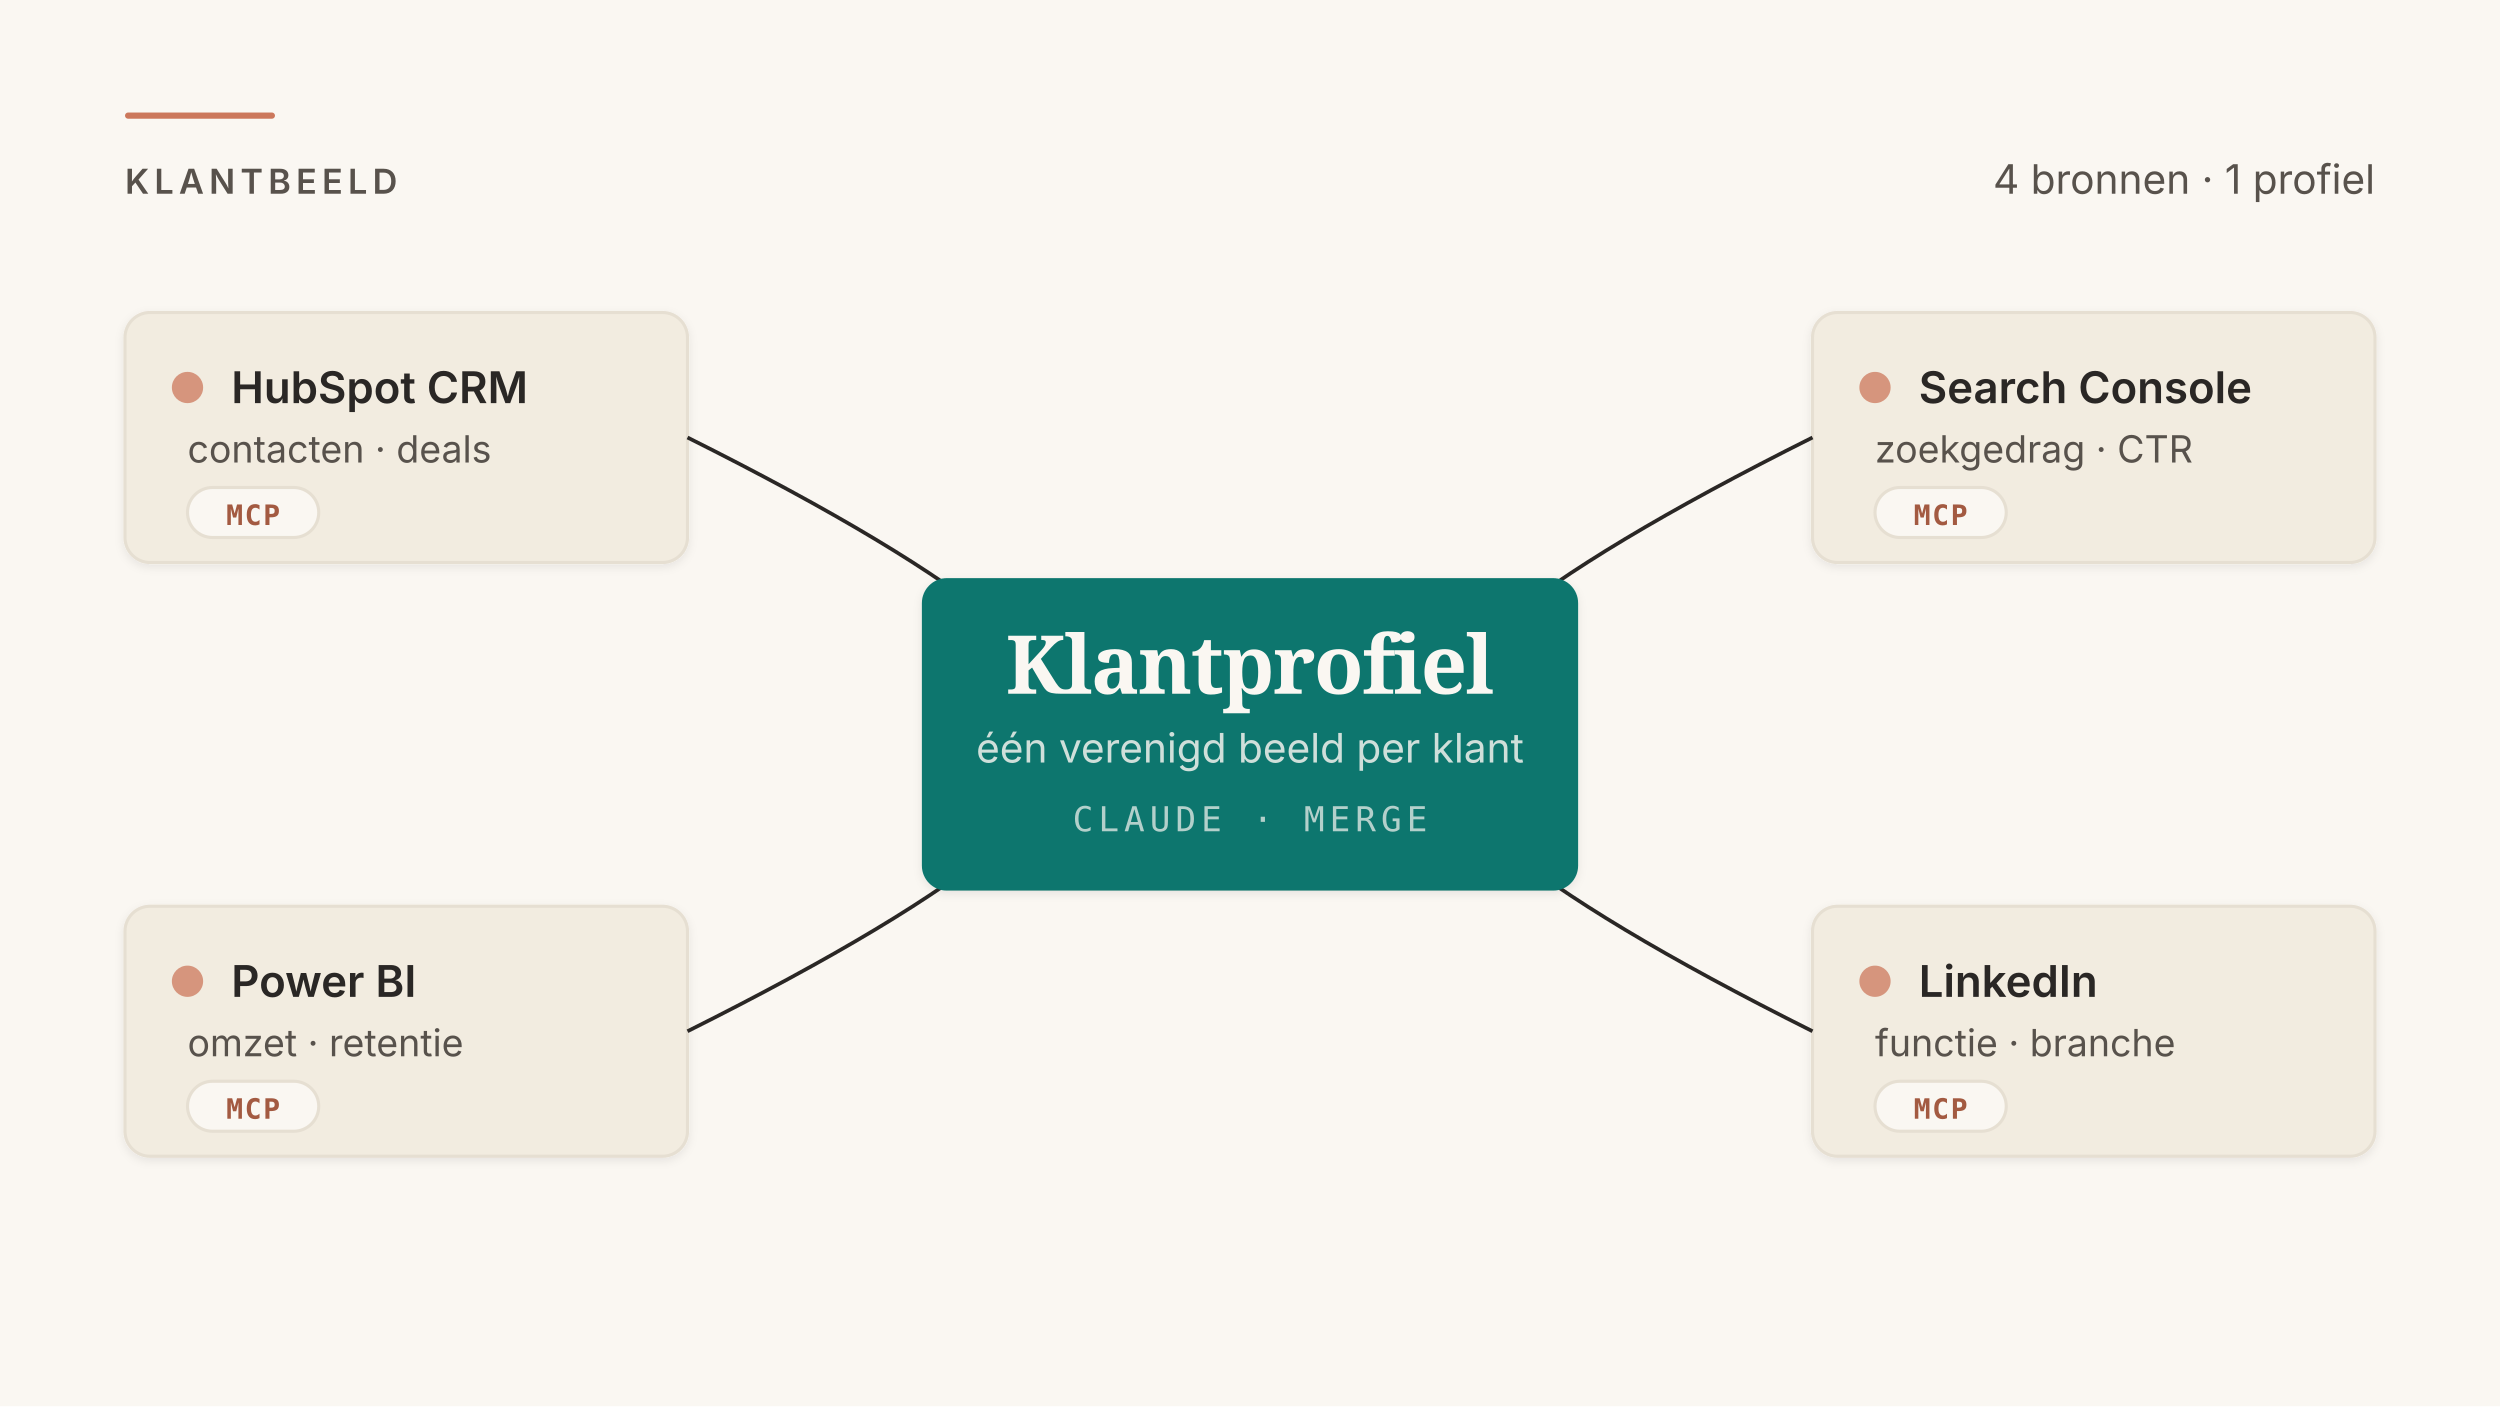
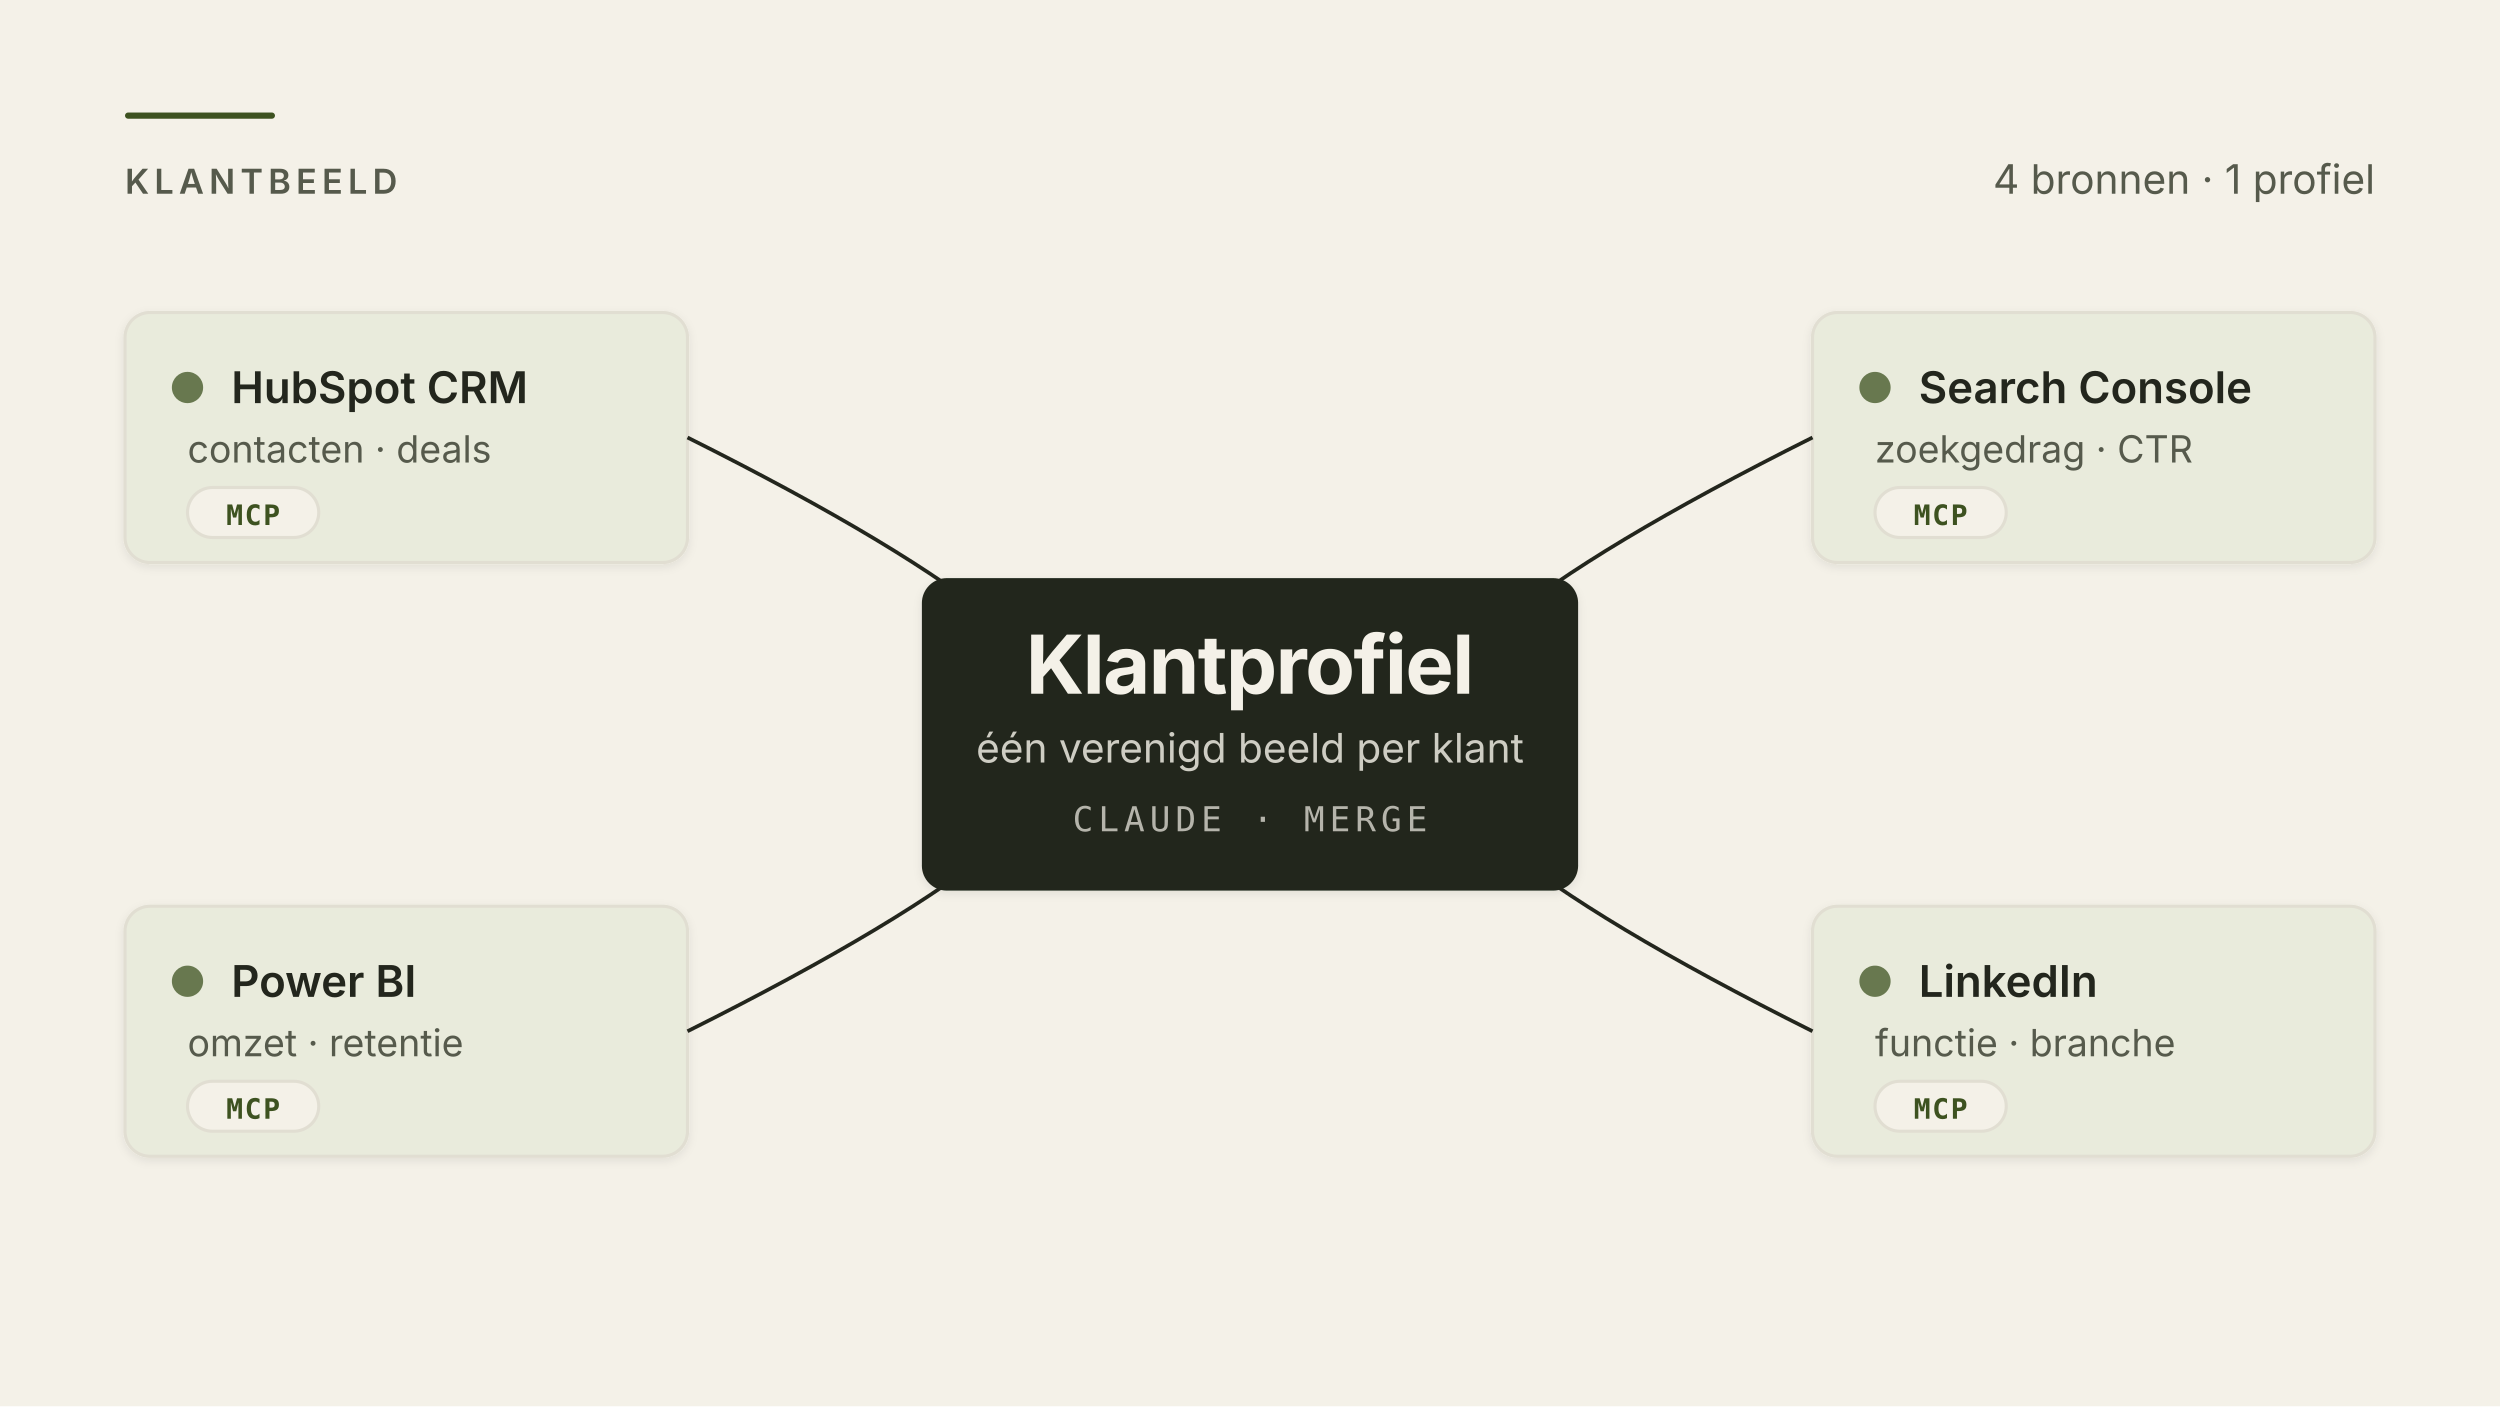
- <svg xmlns="http://www.w3.org/2000/svg" viewBox="0 0 800 450" role="img" aria-label="4 sources to 1 profile" font-family="Inter, system-ui, sans-serif" fill="#2A2725">
+ <svg xmlns="http://www.w3.org/2000/svg" viewBox="0 0 800 450" role="img" aria-label="4 sources to 1 profile" font-family="Inter, system-ui, sans-serif" fill="#23261D">
  <defs>
    <marker id="ah5" viewBox="0 0 10 10" refX="9" refY="5" markerWidth="6" markerHeight="6" orient="auto">
-       <path d="M0,0 L10,5 L0,10 Z" fill="#2A2725" />
+       <path d="M0,0 L10,5 L0,10 Z" fill="#23261D" />
    </marker>
    <filter id="cs5" x="-5%" y="-20%" width="110%" height="140%">
-       <feDropShadow dx="0" dy="1" stdDeviation="1.5" flood-color="#2A2725" flood-opacity=".08" />
+       <feDropShadow dx="0" dy="1" stdDeviation="1.5" flood-color="#23261D" flood-opacity=".08" />
    </filter>
  </defs>
-   <rect width="800" height="450" fill="#FAF7F2" />
-   <rect x="40" y="36" width="48" height="2" rx="1" fill="#CC785C" />
-   <text x="40" y="62" fill="#58524C" font-size="11" font-weight="600" letter-spacing="1.65">KLANTBEELD</text>
-   <text x="760" y="62" text-anchor="end" fill="#58524C" font-size="13">4 bronnen · 1 profiel</text>
-   <rect x="40" y="100" width="180" height="80" rx="8" fill="#F2ECE0" stroke="#E6DFD2" stroke-width="1" filter="url(#cs5)" />
-   <circle cx="60" cy="124" r="5" fill="#CC785C" opacity=".75" />
-   <text x="74" y="129" font-size="14" font-weight="600" fill="#2A2725">HubSpot CRM</text>
-   <text x="60" y="148" font-size="12" fill="#58524C">contacten · deals</text>
-   <rect x="60" y="156" width="42" height="16" rx="8" fill="#FAF7F2" stroke="#E6DFD2" />
-   <text x="81" y="168" text-anchor="middle" font-family="ui-monospace, SFMono-Regular, Menlo, Consolas, monospace" font-size="9" font-weight="600" letter-spacing=".5" fill="#A35A41">MCP</text>
-   <rect x="580" y="100" width="180" height="80" rx="8" fill="#F2ECE0" stroke="#E6DFD2" stroke-width="1" filter="url(#cs5)" />
-   <circle cx="600" cy="124" r="5" fill="#CC785C" opacity=".75" />
-   <text x="614" y="129" font-size="14" font-weight="600" fill="#2A2725">Search Console</text>
-   <text x="600" y="148" font-size="12" fill="#58524C">zoekgedrag · CTR</text>
-   <rect x="600" y="156" width="42" height="16" rx="8" fill="#FAF7F2" stroke="#E6DFD2" />
-   <text x="621" y="168" text-anchor="middle" font-family="ui-monospace, SFMono-Regular, Menlo, Consolas, monospace" font-size="9" font-weight="600" letter-spacing=".5" fill="#A35A41">MCP</text>
-   <rect x="40" y="290" width="180" height="80" rx="8" fill="#F2ECE0" stroke="#E6DFD2" stroke-width="1" filter="url(#cs5)" />
-   <circle cx="60" cy="314" r="5" fill="#CC785C" opacity=".75" />
-   <text x="74" y="319" font-size="14" font-weight="600" fill="#2A2725">Power BI</text>
-   <text x="60" y="338" font-size="12" fill="#58524C">omzet · retentie</text>
-   <rect x="60" y="346" width="42" height="16" rx="8" fill="#FAF7F2" stroke="#E6DFD2" />
-   <text x="81" y="358" text-anchor="middle" font-family="ui-monospace, SFMono-Regular, Menlo, Consolas, monospace" font-size="9" font-weight="600" letter-spacing=".5" fill="#A35A41">MCP</text>
-   <rect x="580" y="290" width="180" height="80" rx="8" fill="#F2ECE0" stroke="#E6DFD2" stroke-width="1" filter="url(#cs5)" />
-   <circle cx="600" cy="314" r="5" fill="#CC785C" opacity=".75" />
-   <text x="614" y="319" font-size="14" font-weight="600" fill="#2A2725">LinkedIn</text>
-   <text x="600" y="338" font-size="12" fill="#58524C">functie · branche</text>
-   <rect x="600" y="346" width="42" height="16" rx="8" fill="#FAF7F2" stroke="#E6DFD2" />
-   <text x="621" y="358" text-anchor="middle" font-family="ui-monospace, SFMono-Regular, Menlo, Consolas, monospace" font-size="9" font-weight="600" letter-spacing=".5" fill="#A35A41">MCP</text>
-   <path d="M 220 140 Q 290 175 320 200" fill="none" stroke="#2A2725" stroke-width="1.2" marker-end="url(#ah5)" />
-   <path d="M 580 140 Q 510 175 480 200" fill="none" stroke="#2A2725" stroke-width="1.2" marker-end="url(#ah5)" />
-   <path d="M 220 330 Q 290 295 320 270" fill="none" stroke="#2A2725" stroke-width="1.2" marker-end="url(#ah5)" />
-   <path d="M 580 330 Q 510 295 480 270" fill="none" stroke="#2A2725" stroke-width="1.2" marker-end="url(#ah5)" />
-   <rect x="295" y="185" width="210" height="100" rx="8" fill="#0f766e" filter="url(#cs5)" />
-   <text x="400" y="222" text-anchor="middle" font-family="&quot;Source Serif 4&quot;, ui-serif, Georgia, serif" font-weight="700" font-size="26" letter-spacing="-.5" fill="#FAF7F2">Klantprofiel</text>
-   <text x="400" y="244" text-anchor="middle" font-size="13" fill="#FAF7F2" opacity=".82">één verenigd beeld per klant</text>
-   <text x="400" y="266" text-anchor="middle" font-family="ui-monospace, SFMono-Regular, Menlo, Consolas, monospace" font-size="11" letter-spacing="1.6" fill="#FAF7F2" opacity=".7">CLAUDE · MERGE</text>
+   <rect width="800" height="450" fill="#F4F1E8" />
+   <rect x="40" y="36" width="48" height="2" rx="1" fill="#3D5220" />
+   <text x="40" y="62" fill="#565A4C" font-size="11" font-weight="600" letter-spacing="1.65">KLANTBEELD</text>
+   <text x="760" y="62" text-anchor="end" fill="#565A4C" font-size="13">4 bronnen · 1 profiel</text>
+   <rect x="40" y="100" width="180" height="80" rx="8" fill="#E9EBDC" stroke="#E1DED2" stroke-width="1" filter="url(#cs5)" />
+   <circle cx="60" cy="124" r="5" fill="#3D5220" opacity=".75" />
+   <text x="74" y="129" font-size="14" font-weight="600" fill="#23261D">HubSpot CRM</text>
+   <text x="60" y="148" font-size="12" fill="#565A4C">contacten · deals</text>
+   <rect x="60" y="156" width="42" height="16" rx="8" fill="#F4F1E8" stroke="#E1DED2" />
+   <text x="81" y="168" text-anchor="middle" font-family="ui-monospace, SFMono-Regular, Menlo, Consolas, monospace" font-size="9" font-weight="600" letter-spacing=".5" fill="#3D5220">MCP</text>
+   <rect x="580" y="100" width="180" height="80" rx="8" fill="#E9EBDC" stroke="#E1DED2" stroke-width="1" filter="url(#cs5)" />
+   <circle cx="600" cy="124" r="5" fill="#3D5220" opacity=".75" />
+   <text x="614" y="129" font-size="14" font-weight="600" fill="#23261D">Search Console</text>
+   <text x="600" y="148" font-size="12" fill="#565A4C">zoekgedrag · CTR</text>
+   <rect x="600" y="156" width="42" height="16" rx="8" fill="#F4F1E8" stroke="#E1DED2" />
+   <text x="621" y="168" text-anchor="middle" font-family="ui-monospace, SFMono-Regular, Menlo, Consolas, monospace" font-size="9" font-weight="600" letter-spacing=".5" fill="#3D5220">MCP</text>
+   <rect x="40" y="290" width="180" height="80" rx="8" fill="#E9EBDC" stroke="#E1DED2" stroke-width="1" filter="url(#cs5)" />
+   <circle cx="60" cy="314" r="5" fill="#3D5220" opacity=".75" />
+   <text x="74" y="319" font-size="14" font-weight="600" fill="#23261D">Power BI</text>
+   <text x="60" y="338" font-size="12" fill="#565A4C">omzet · retentie</text>
+   <rect x="60" y="346" width="42" height="16" rx="8" fill="#F4F1E8" stroke="#E1DED2" />
+   <text x="81" y="358" text-anchor="middle" font-family="ui-monospace, SFMono-Regular, Menlo, Consolas, monospace" font-size="9" font-weight="600" letter-spacing=".5" fill="#3D5220">MCP</text>
+   <rect x="580" y="290" width="180" height="80" rx="8" fill="#E9EBDC" stroke="#E1DED2" stroke-width="1" filter="url(#cs5)" />
+   <circle cx="600" cy="314" r="5" fill="#3D5220" opacity=".75" />
+   <text x="614" y="319" font-size="14" font-weight="600" fill="#23261D">LinkedIn</text>
+   <text x="600" y="338" font-size="12" fill="#565A4C">functie · branche</text>
+   <rect x="600" y="346" width="42" height="16" rx="8" fill="#F4F1E8" stroke="#E1DED2" />
+   <text x="621" y="358" text-anchor="middle" font-family="ui-monospace, SFMono-Regular, Menlo, Consolas, monospace" font-size="9" font-weight="600" letter-spacing=".5" fill="#3D5220">MCP</text>
+   <path d="M 220 140 Q 290 175 320 200" fill="none" stroke="#23261D" stroke-width="1.2" marker-end="url(#ah5)" />
+   <path d="M 580 140 Q 510 175 480 200" fill="none" stroke="#23261D" stroke-width="1.2" marker-end="url(#ah5)" />
+   <path d="M 220 330 Q 290 295 320 270" fill="none" stroke="#23261D" stroke-width="1.2" marker-end="url(#ah5)" />
+   <path d="M 580 330 Q 510 295 480 270" fill="none" stroke="#23261D" stroke-width="1.2" marker-end="url(#ah5)" />
+   <rect x="295" y="185" width="210" height="100" rx="8" fill="#23261D" filter="url(#cs5)" />
+   <text x="400" y="222" text-anchor="middle" font-family="&quot;Instrument Sans Variable&quot;, Inter, system-ui, sans-serif" font-weight="700" font-size="26" letter-spacing="-.5" fill="#F4F1E8">Klantprofiel</text>
+   <text x="400" y="244" text-anchor="middle" font-size="13" fill="#F4F1E8" opacity=".82">één verenigd beeld per klant</text>
+   <text x="400" y="266" text-anchor="middle" font-family="ui-monospace, SFMono-Regular, Menlo, Consolas, monospace" font-size="11" letter-spacing="1.6" fill="#F4F1E8" opacity=".7">CLAUDE · MERGE</text>
</svg>
